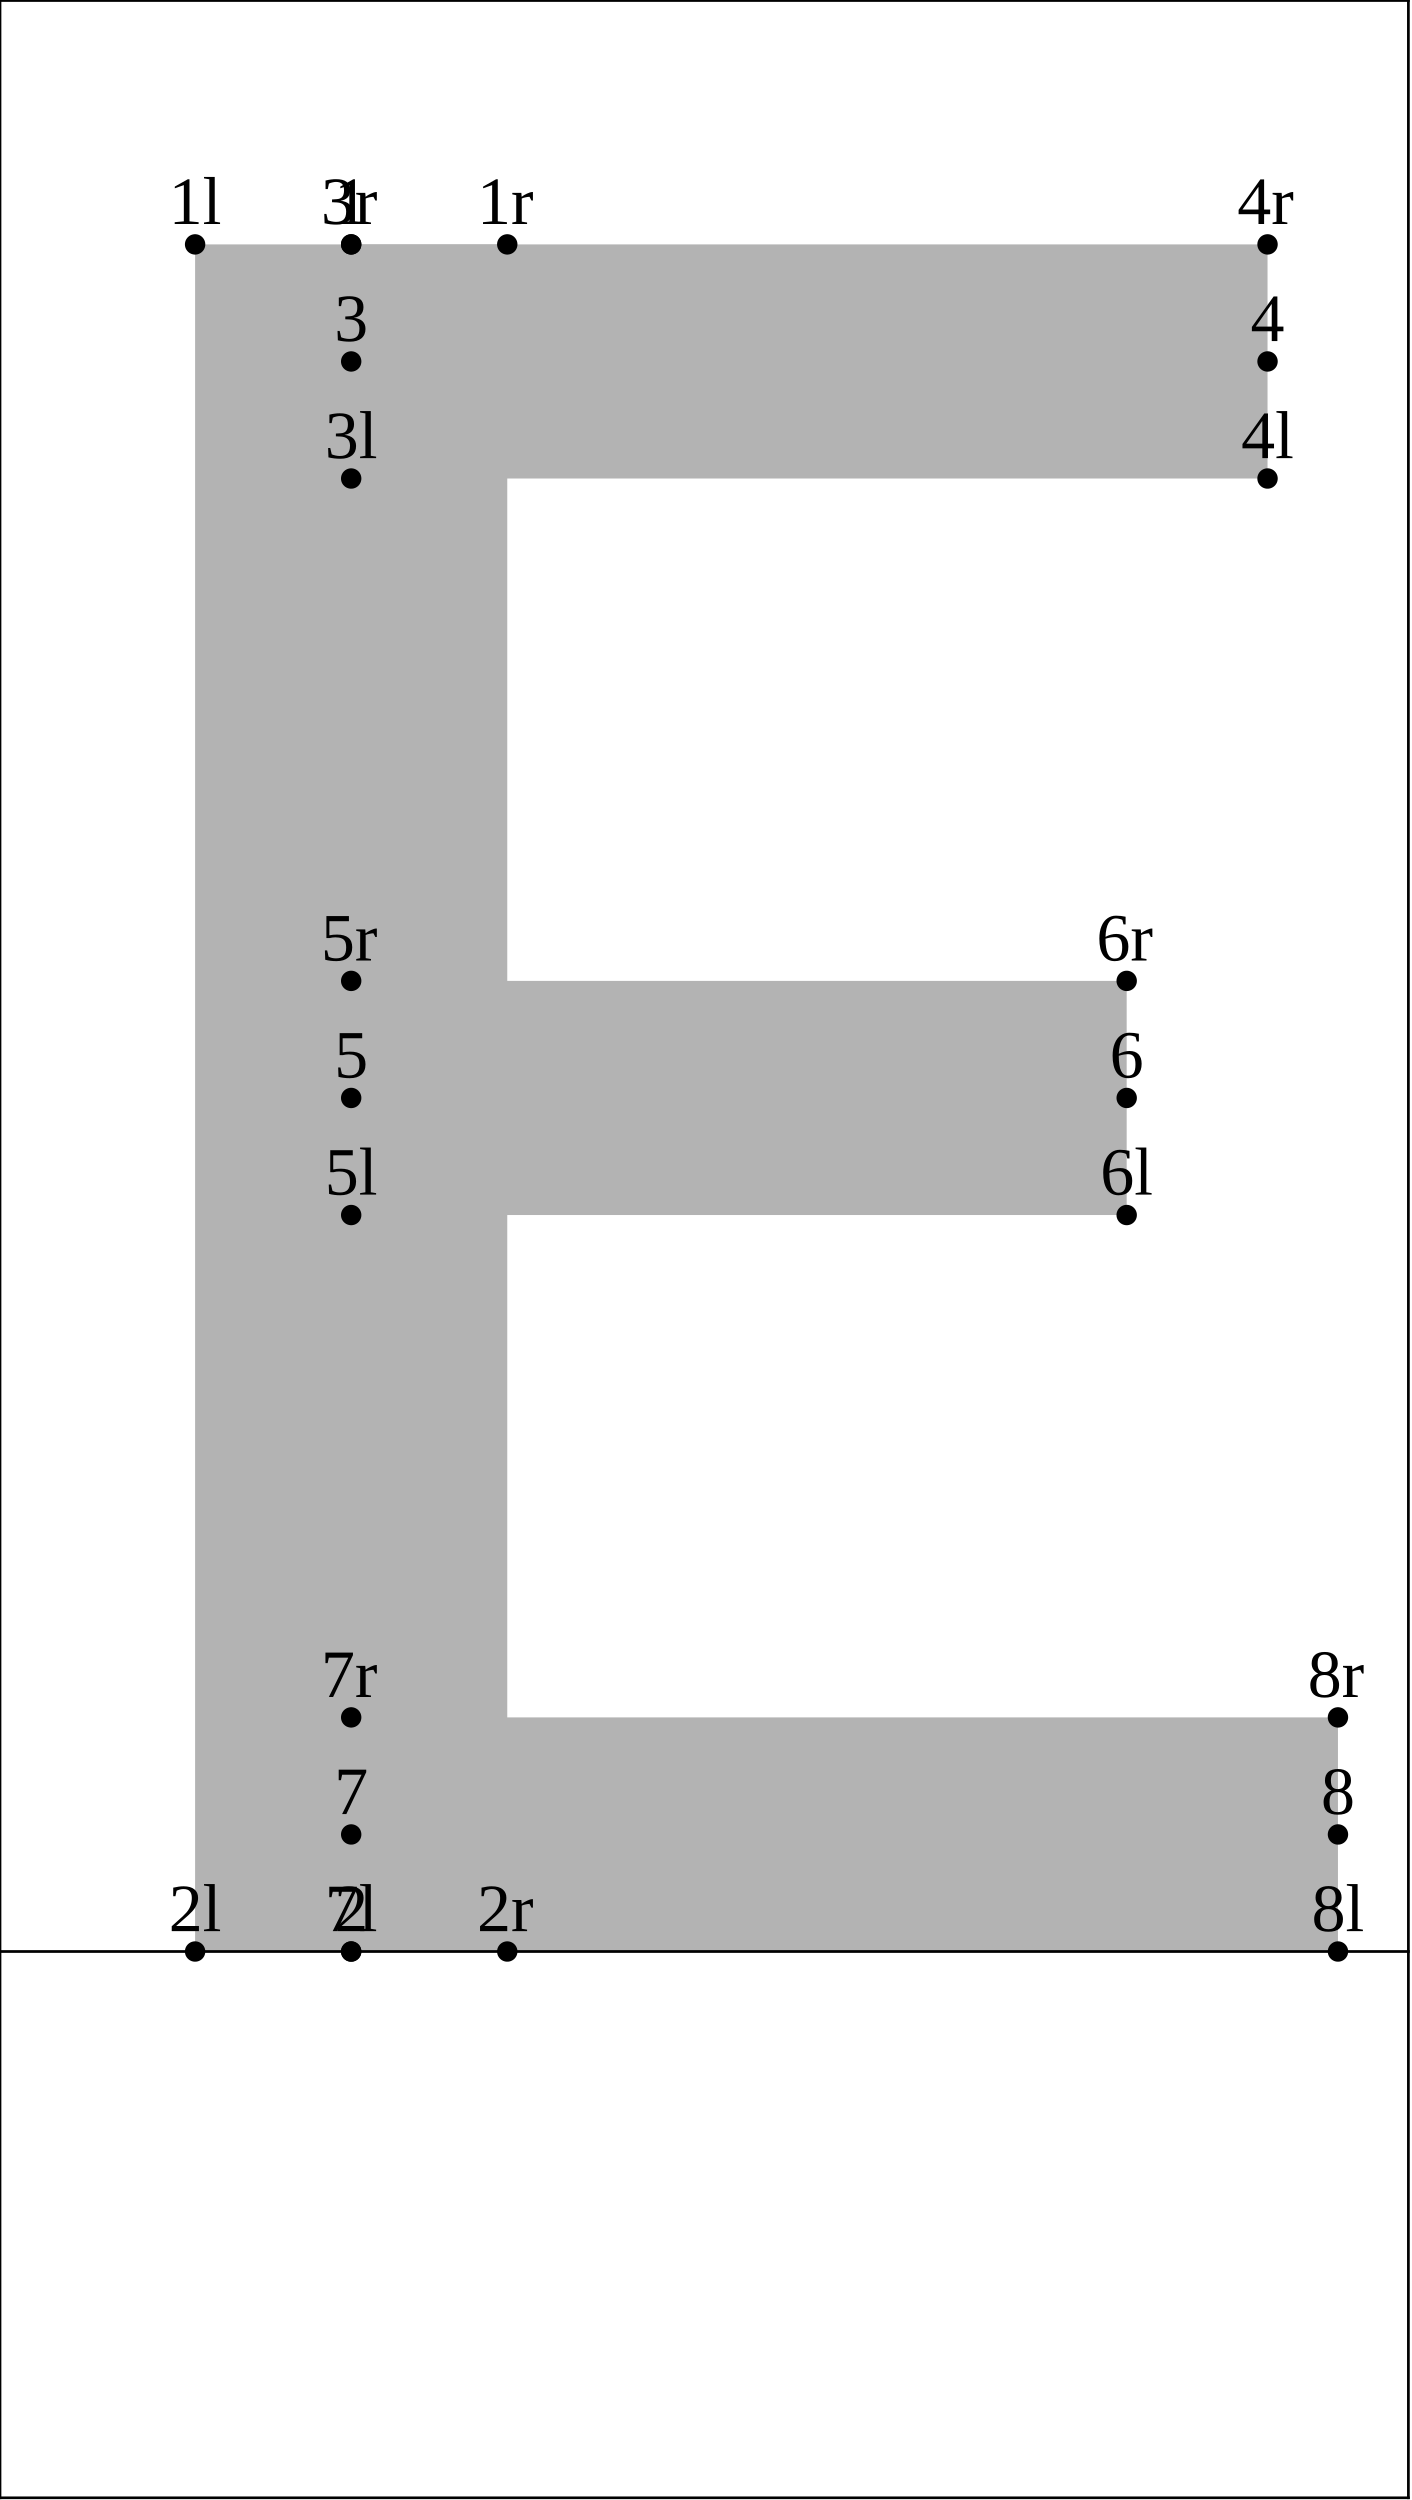
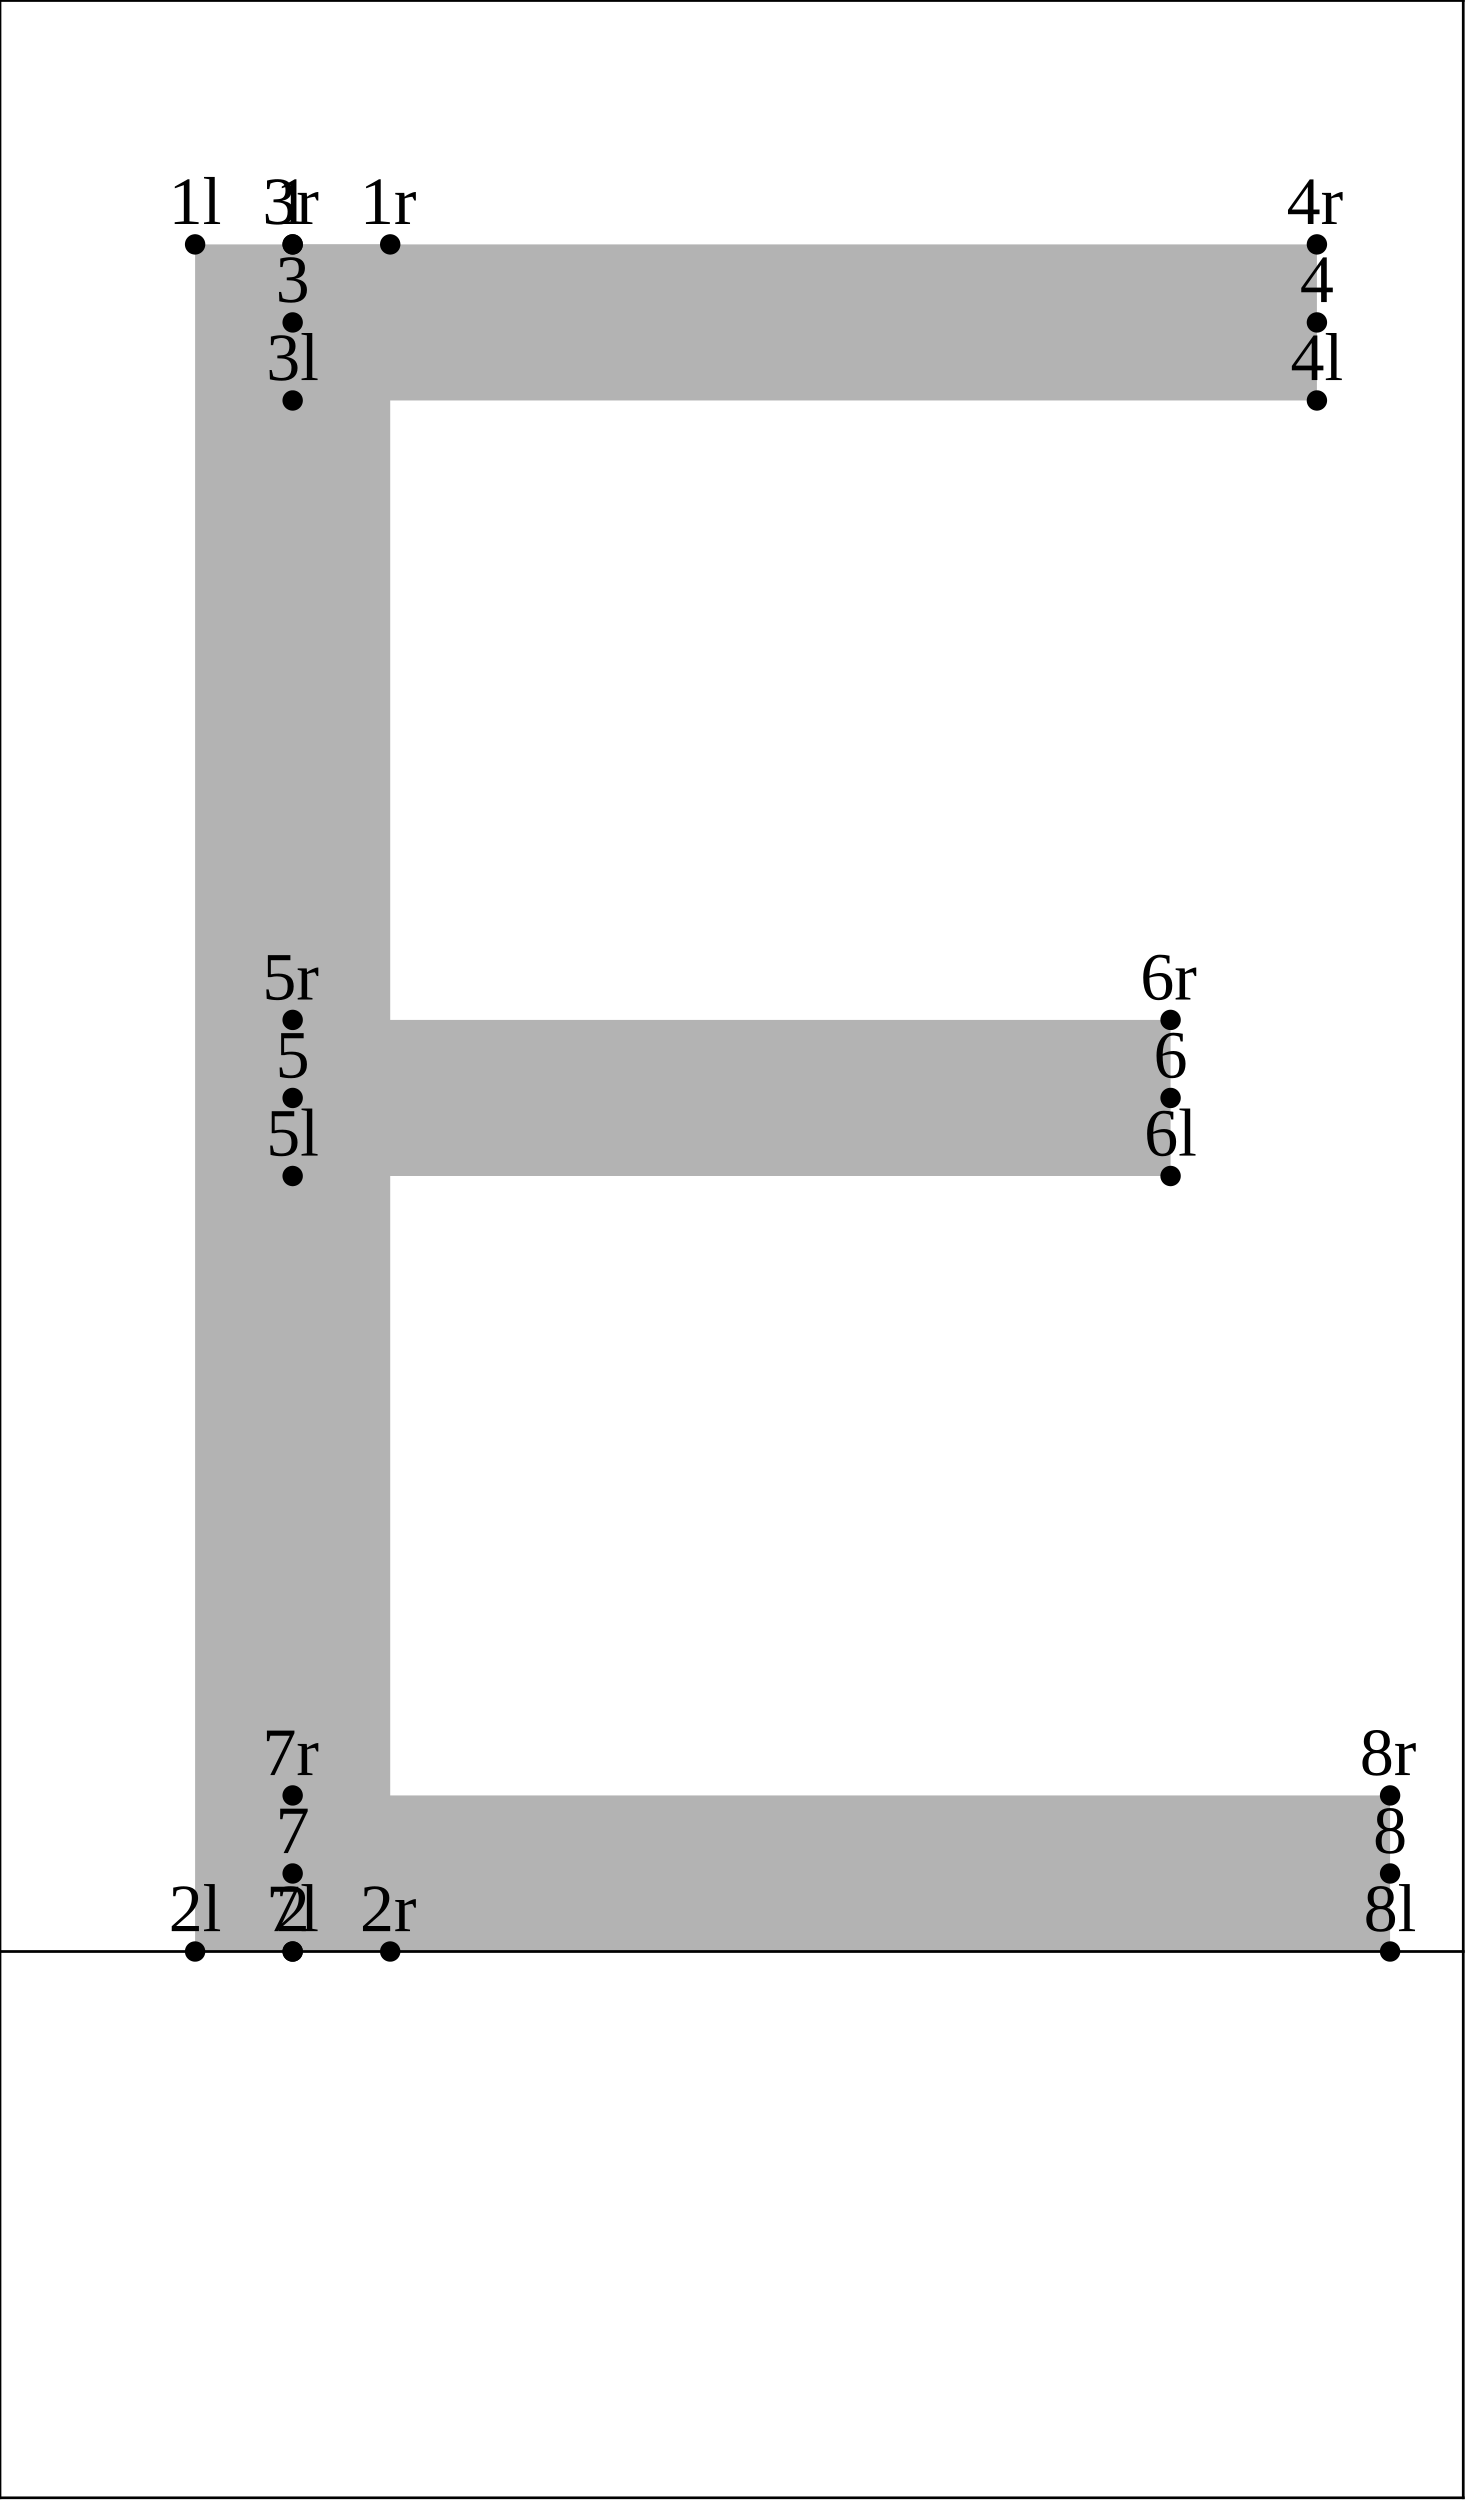
- <svg xmlns="http://www.w3.org/2000/svg" version="1.1" width="207.524" height="367.662" viewBox="0 0 207.524 367.662">
-   <path d="M28.692 35.942L28.692 287L74.6 287L74.6 35.942Z" style="fill: rgb(70%,70%,70%);stroke: none;" />
-   <path d="M51.646 70.373L186.41 70.373L186.41 35.942L51.646 35.942Z" style="fill: rgb(70%,70%,70%);stroke: none;" />
-   <path d="M51.646 178.687L165.696 178.687L165.696 144.255L51.646 144.255Z" style="fill: rgb(70%,70%,70%);stroke: none;" />
-   <path d="M51.646 287L196.767 287L196.767 252.569L51.646 252.569Z" style="fill: rgb(70%,70%,70%);stroke: none;" />
+ <svg xmlns="http://www.w3.org/2000/svg" version="1.1" width="215.593" height="367.662" viewBox="0 0 215.593 367.662">
+   <path d="M28.692 35.942L28.692 287L57.385 287L57.385 35.942Z" style="fill: rgb(70%,70%,70%);stroke: none;" />
+   <path d="M43.039 58.896L193.672 58.896L193.672 35.942L43.039 35.942Z" style="fill: rgb(70%,70%,70%);stroke: none;" />
+   <path d="M43.039 172.948L172.151 172.948L172.151 149.994L43.039 149.994Z" style="fill: rgb(70%,70%,70%);stroke: none;" />
+   <path d="M43.039 287L204.432 287L204.432 264.046L43.039 264.046Z" style="fill: rgb(70%,70%,70%);stroke: none;" />
  <g transform="translate(24.81805 32.94206)" style="fill: rgb(0%,0%,0%);">
    <text font-size="9.963">1l</text>
  </g>
  <path d="M28.692 35.942l0 0" style="stroke:rgb(0%,0%,0%); stroke-width: 3;stroke-linecap: round;stroke-linejoin: round;stroke-miterlimit: 10;fill: none;" />
  <g transform="translate(24.81805 284)" style="fill: rgb(0%,0%,0%);">
    <text font-size="9.963">2l</text>
  </g>
  <path d="M28.692 287l0 0" style="stroke:rgb(0%,0%,0%); stroke-width: 3;stroke-linecap: round;stroke-linejoin: round;stroke-miterlimit: 10;fill: none;" />
-   <g transform="translate(47.7719 67.37311)" style="fill: rgb(0%,0%,0%);">
+   <g transform="translate(39.16428 55.8959)" style="fill: rgb(0%,0%,0%);">
    <text font-size="9.963">3l</text>
  </g>
-   <path d="M51.646 70.373l0 0" style="stroke:rgb(0%,0%,0%); stroke-width: 3;stroke-linecap: round;stroke-linejoin: round;stroke-miterlimit: 10;fill: none;" />
-   <g transform="translate(182.5357 67.37311)" style="fill: rgb(0%,0%,0%);">
+   <path d="M43.039 58.896l0 0" style="stroke:rgb(0%,0%,0%); stroke-width: 3;stroke-linecap: round;stroke-linejoin: round;stroke-miterlimit: 10;fill: none;" />
+   <g transform="translate(189.7976 55.8959)" style="fill: rgb(0%,0%,0%);">
    <text font-size="9.963">4l</text>
  </g>
-   <path d="M186.41 70.373l0 0" style="stroke:rgb(0%,0%,0%); stroke-width: 3;stroke-linecap: round;stroke-linejoin: round;stroke-miterlimit: 10;fill: none;" />
-   <g transform="translate(47.7719 175.6865)" style="fill: rgb(0%,0%,0%);">
+   <path d="M193.672 58.896l0 0" style="stroke:rgb(0%,0%,0%); stroke-width: 3;stroke-linecap: round;stroke-linejoin: round;stroke-miterlimit: 10;fill: none;" />
+   <g transform="translate(39.16428 169.948)" style="fill: rgb(0%,0%,0%);">
    <text font-size="9.963">5l</text>
  </g>
-   <path d="M51.646 178.687l0 0" style="stroke:rgb(0%,0%,0%); stroke-width: 3;stroke-linecap: round;stroke-linejoin: round;stroke-miterlimit: 10;fill: none;" />
-   <g transform="translate(161.822 175.6865)" style="fill: rgb(0%,0%,0%);">
+   <path d="M43.039 172.948l0 0" style="stroke:rgb(0%,0%,0%); stroke-width: 3;stroke-linecap: round;stroke-linejoin: round;stroke-miterlimit: 10;fill: none;" />
+   <g transform="translate(168.277 169.948)" style="fill: rgb(0%,0%,0%);">
    <text font-size="9.963">6l</text>
  </g>
-   <path d="M165.696 178.687l0 0" style="stroke:rgb(0%,0%,0%); stroke-width: 3;stroke-linecap: round;stroke-linejoin: round;stroke-miterlimit: 10;fill: none;" />
-   <g transform="translate(47.7719 284)" style="fill: rgb(0%,0%,0%);">
+   <path d="M172.151 172.948l0 0" style="stroke:rgb(0%,0%,0%); stroke-width: 3;stroke-linecap: round;stroke-linejoin: round;stroke-miterlimit: 10;fill: none;" />
+   <g transform="translate(39.16428 284)" style="fill: rgb(0%,0%,0%);">
    <text font-size="9.963">7l</text>
  </g>
-   <path d="M51.646 287l0 0" style="stroke:rgb(0%,0%,0%); stroke-width: 3;stroke-linecap: round;stroke-linejoin: round;stroke-miterlimit: 10;fill: none;" />
-   <g transform="translate(192.8925 284)" style="fill: rgb(0%,0%,0%);">
+   <path d="M43.039 287l0 0" style="stroke:rgb(0%,0%,0%); stroke-width: 3;stroke-linecap: round;stroke-linejoin: round;stroke-miterlimit: 10;fill: none;" />
+   <g transform="translate(200.5579 284)" style="fill: rgb(0%,0%,0%);">
    <text font-size="9.963">8l</text>
  </g>
-   <path d="M196.767 287l0 0" style="stroke:rgb(0%,0%,0%); stroke-width: 3;stroke-linecap: round;stroke-linejoin: round;stroke-miterlimit: 10;fill: none;" />
-   <g transform="translate(49.15561 32.94206)" style="fill: rgb(0%,0%,0%);">
+   <path d="M204.432 287l0 0" style="stroke:rgb(0%,0%,0%); stroke-width: 3;stroke-linecap: round;stroke-linejoin: round;stroke-miterlimit: 10;fill: none;" />
+   <g transform="translate(40.54797 32.94206)" style="fill: rgb(0%,0%,0%);">
    <text font-size="9.963">1</text>
  </g>
-   <path d="M51.646 35.942l0 0" style="stroke:rgb(0%,0%,0%); stroke-width: 3;stroke-linecap: round;stroke-linejoin: round;stroke-miterlimit: 10;fill: none;" />
-   <g transform="translate(49.15561 284)" style="fill: rgb(0%,0%,0%);">
+   <path d="M43.039 35.942l0 0" style="stroke:rgb(0%,0%,0%); stroke-width: 3;stroke-linecap: round;stroke-linejoin: round;stroke-miterlimit: 10;fill: none;" />
+   <g transform="translate(40.54797 284)" style="fill: rgb(0%,0%,0%);">
    <text font-size="9.963">2</text>
  </g>
-   <path d="M51.646 287l0 0" style="stroke:rgb(0%,0%,0%); stroke-width: 3;stroke-linecap: round;stroke-linejoin: round;stroke-miterlimit: 10;fill: none;" />
-   <g transform="translate(49.15561 50.15758)" style="fill: rgb(0%,0%,0%);">
+   <path d="M43.039 287l0 0" style="stroke:rgb(0%,0%,0%); stroke-width: 3;stroke-linecap: round;stroke-linejoin: round;stroke-miterlimit: 10;fill: none;" />
+   <g transform="translate(40.54797 44.41899)" style="fill: rgb(0%,0%,0%);">
    <text font-size="9.963">3</text>
  </g>
-   <path d="M51.646 53.158l0 0" style="stroke:rgb(0%,0%,0%); stroke-width: 3;stroke-linecap: round;stroke-linejoin: round;stroke-miterlimit: 10;fill: none;" />
-   <g transform="translate(183.9194 50.15758)" style="fill: rgb(0%,0%,0%);">
+   <path d="M43.039 47.419l0 0" style="stroke:rgb(0%,0%,0%); stroke-width: 3;stroke-linecap: round;stroke-linejoin: round;stroke-miterlimit: 10;fill: none;" />
+   <g transform="translate(191.1813 44.41899)" style="fill: rgb(0%,0%,0%);">
    <text font-size="9.963">4</text>
  </g>
-   <path d="M186.41 53.158l0 0" style="stroke:rgb(0%,0%,0%); stroke-width: 3;stroke-linecap: round;stroke-linejoin: round;stroke-miterlimit: 10;fill: none;" />
-   <g transform="translate(49.15561 158.471)" style="fill: rgb(0%,0%,0%);">
+   <path d="M193.672 47.419l0 0" style="stroke:rgb(0%,0%,0%); stroke-width: 3;stroke-linecap: round;stroke-linejoin: round;stroke-miterlimit: 10;fill: none;" />
+   <g transform="translate(40.54797 158.471)" style="fill: rgb(0%,0%,0%);">
    <text font-size="9.963">5</text>
  </g>
-   <path d="M51.646 161.471l0 0" style="stroke:rgb(0%,0%,0%); stroke-width: 3;stroke-linecap: round;stroke-linejoin: round;stroke-miterlimit: 10;fill: none;" />
-   <g transform="translate(163.2057 158.471)" style="fill: rgb(0%,0%,0%);">
+   <path d="M43.039 161.471l0 0" style="stroke:rgb(0%,0%,0%); stroke-width: 3;stroke-linecap: round;stroke-linejoin: round;stroke-miterlimit: 10;fill: none;" />
+   <g transform="translate(169.6607 158.471)" style="fill: rgb(0%,0%,0%);">
    <text font-size="9.963">6</text>
  </g>
-   <path d="M165.696 161.471l0 0" style="stroke:rgb(0%,0%,0%); stroke-width: 3;stroke-linecap: round;stroke-linejoin: round;stroke-miterlimit: 10;fill: none;" />
-   <g transform="translate(49.15561 266.7845)" style="fill: rgb(0%,0%,0%);">
+   <path d="M172.151 161.471l0 0" style="stroke:rgb(0%,0%,0%); stroke-width: 3;stroke-linecap: round;stroke-linejoin: round;stroke-miterlimit: 10;fill: none;" />
+   <g transform="translate(40.54797 272.5231)" style="fill: rgb(0%,0%,0%);">
    <text font-size="9.963">7</text>
  </g>
-   <path d="M51.646 269.784l0 0" style="stroke:rgb(0%,0%,0%); stroke-width: 3;stroke-linecap: round;stroke-linejoin: round;stroke-miterlimit: 10;fill: none;" />
-   <g transform="translate(194.2762 266.7845)" style="fill: rgb(0%,0%,0%);">
+   <path d="M43.039 275.523l0 0" style="stroke:rgb(0%,0%,0%); stroke-width: 3;stroke-linecap: round;stroke-linejoin: round;stroke-miterlimit: 10;fill: none;" />
+   <g transform="translate(201.9416 272.5231)" style="fill: rgb(0%,0%,0%);">
    <text font-size="9.963">8</text>
  </g>
-   <path d="M196.767 269.784l0 0" style="stroke:rgb(0%,0%,0%); stroke-width: 3;stroke-linecap: round;stroke-linejoin: round;stroke-miterlimit: 10;fill: none;" />
-   <g transform="translate(70.15843 32.94206)" style="fill: rgb(0%,0%,0%);">
+   <path d="M204.432 275.523l0 0" style="stroke:rgb(0%,0%,0%); stroke-width: 3;stroke-linecap: round;stroke-linejoin: round;stroke-miterlimit: 10;fill: none;" />
+   <g transform="translate(52.94318 32.94206)" style="fill: rgb(0%,0%,0%);">
    <text font-size="9.963">1r</text>
  </g>
-   <path d="M74.6 35.942l0 0" style="stroke:rgb(0%,0%,0%); stroke-width: 3;stroke-linecap: round;stroke-linejoin: round;stroke-miterlimit: 10;fill: none;" />
-   <g transform="translate(70.15843 284)" style="fill: rgb(0%,0%,0%);">
+   <path d="M57.385 35.942l0 0" style="stroke:rgb(0%,0%,0%); stroke-width: 3;stroke-linecap: round;stroke-linejoin: round;stroke-miterlimit: 10;fill: none;" />
+   <g transform="translate(52.94318 284)" style="fill: rgb(0%,0%,0%);">
    <text font-size="9.963">2r</text>
  </g>
-   <path d="M74.6 287l0 0" style="stroke:rgb(0%,0%,0%); stroke-width: 3;stroke-linecap: round;stroke-linejoin: round;stroke-miterlimit: 10;fill: none;" />
-   <g transform="translate(47.20457 32.94206)" style="fill: rgb(0%,0%,0%);">
+   <path d="M57.385 287l0 0" style="stroke:rgb(0%,0%,0%); stroke-width: 3;stroke-linecap: round;stroke-linejoin: round;stroke-miterlimit: 10;fill: none;" />
+   <g transform="translate(38.59695 32.94206)" style="fill: rgb(0%,0%,0%);">
    <text font-size="9.963">3r</text>
  </g>
-   <path d="M51.646 35.942l0 0" style="stroke:rgb(0%,0%,0%); stroke-width: 3;stroke-linecap: round;stroke-linejoin: round;stroke-miterlimit: 10;fill: none;" />
-   <g transform="translate(181.9683 32.94206)" style="fill: rgb(0%,0%,0%);">
+   <path d="M43.039 35.942l0 0" style="stroke:rgb(0%,0%,0%); stroke-width: 3;stroke-linecap: round;stroke-linejoin: round;stroke-miterlimit: 10;fill: none;" />
+   <g transform="translate(189.2303 32.94206)" style="fill: rgb(0%,0%,0%);">
    <text font-size="9.963">4r</text>
  </g>
-   <path d="M186.41 35.942l0 0" style="stroke:rgb(0%,0%,0%); stroke-width: 3;stroke-linecap: round;stroke-linejoin: round;stroke-miterlimit: 10;fill: none;" />
-   <g transform="translate(47.20457 141.2555)" style="fill: rgb(0%,0%,0%);">
+   <path d="M193.672 35.942l0 0" style="stroke:rgb(0%,0%,0%); stroke-width: 3;stroke-linecap: round;stroke-linejoin: round;stroke-miterlimit: 10;fill: none;" />
+   <g transform="translate(38.59695 146.9941)" style="fill: rgb(0%,0%,0%);">
    <text font-size="9.963">5r</text>
  </g>
-   <path d="M51.646 144.255l0 0" style="stroke:rgb(0%,0%,0%); stroke-width: 3;stroke-linecap: round;stroke-linejoin: round;stroke-miterlimit: 10;fill: none;" />
-   <g transform="translate(161.2547 141.2555)" style="fill: rgb(0%,0%,0%);">
+   <path d="M43.039 149.994l0 0" style="stroke:rgb(0%,0%,0%); stroke-width: 3;stroke-linecap: round;stroke-linejoin: round;stroke-miterlimit: 10;fill: none;" />
+   <g transform="translate(167.7097 146.9941)" style="fill: rgb(0%,0%,0%);">
    <text font-size="9.963">6r</text>
  </g>
-   <path d="M165.696 144.255l0 0" style="stroke:rgb(0%,0%,0%); stroke-width: 3;stroke-linecap: round;stroke-linejoin: round;stroke-miterlimit: 10;fill: none;" />
-   <g transform="translate(47.20457 249.569)" style="fill: rgb(0%,0%,0%);">
+   <path d="M172.151 149.994l0 0" style="stroke:rgb(0%,0%,0%); stroke-width: 3;stroke-linecap: round;stroke-linejoin: round;stroke-miterlimit: 10;fill: none;" />
+   <g transform="translate(38.59695 261.0462)" style="fill: rgb(0%,0%,0%);">
    <text font-size="9.963">7r</text>
  </g>
-   <path d="M51.646 252.569l0 0" style="stroke:rgb(0%,0%,0%); stroke-width: 3;stroke-linecap: round;stroke-linejoin: round;stroke-miterlimit: 10;fill: none;" />
-   <g transform="translate(192.3252 249.569)" style="fill: rgb(0%,0%,0%);">
+   <path d="M43.039 264.046l0 0" style="stroke:rgb(0%,0%,0%); stroke-width: 3;stroke-linecap: round;stroke-linejoin: round;stroke-miterlimit: 10;fill: none;" />
+   <g transform="translate(199.9905 261.0462)" style="fill: rgb(0%,0%,0%);">
    <text font-size="9.963">8r</text>
  </g>
-   <path d="M196.767 252.569l0 0" style="stroke:rgb(0%,0%,0%); stroke-width: 3;stroke-linecap: round;stroke-linejoin: round;stroke-miterlimit: 10;fill: none;" />
-   <path d="M0 287L207.124 287" style="stroke:rgb(0%,0%,0%); stroke-width: 0.4;stroke-linecap: square;stroke-linejoin: round;stroke-miterlimit: 10;fill: none;" />
-   <path d="M0 0.077L207.124 0.077" style="stroke:rgb(0%,0%,0%); stroke-width: 0.4;stroke-linecap: square;stroke-linejoin: round;stroke-miterlimit: 10;fill: none;" />
-   <path d="M0 367.339L207.124 367.339" style="stroke:rgb(0%,0%,0%); stroke-width: 0.4;stroke-linecap: square;stroke-linejoin: round;stroke-miterlimit: 10;fill: none;" />
+   <path d="M204.432 264.046l0 0" style="stroke:rgb(0%,0%,0%); stroke-width: 3;stroke-linecap: round;stroke-linejoin: round;stroke-miterlimit: 10;fill: none;" />
+   <path d="M0 287L215.193 287" style="stroke:rgb(0%,0%,0%); stroke-width: 0.4;stroke-linecap: square;stroke-linejoin: round;stroke-miterlimit: 10;fill: none;" />
+   <path d="M0 0.077L215.193 0.077" style="stroke:rgb(0%,0%,0%); stroke-width: 0.4;stroke-linecap: square;stroke-linejoin: round;stroke-miterlimit: 10;fill: none;" />
+   <path d="M0 367.339L215.193 367.339" style="stroke:rgb(0%,0%,0%); stroke-width: 0.4;stroke-linecap: square;stroke-linejoin: round;stroke-miterlimit: 10;fill: none;" />
  <path d="M0 367.339L0 0.077" style="stroke:rgb(0%,0%,0%); stroke-width: 0.4;stroke-linecap: square;stroke-linejoin: round;stroke-miterlimit: 10;fill: none;" />
-   <path d="M207.124 367.339L207.124 0.077" style="stroke:rgb(0%,0%,0%); stroke-width: 0.4;stroke-linecap: square;stroke-linejoin: round;stroke-miterlimit: 10;fill: none;" />
+   <path d="M215.193 367.339L215.193 0.077" style="stroke:rgb(0%,0%,0%); stroke-width: 0.4;stroke-linecap: square;stroke-linejoin: round;stroke-miterlimit: 10;fill: none;" />
</svg>
